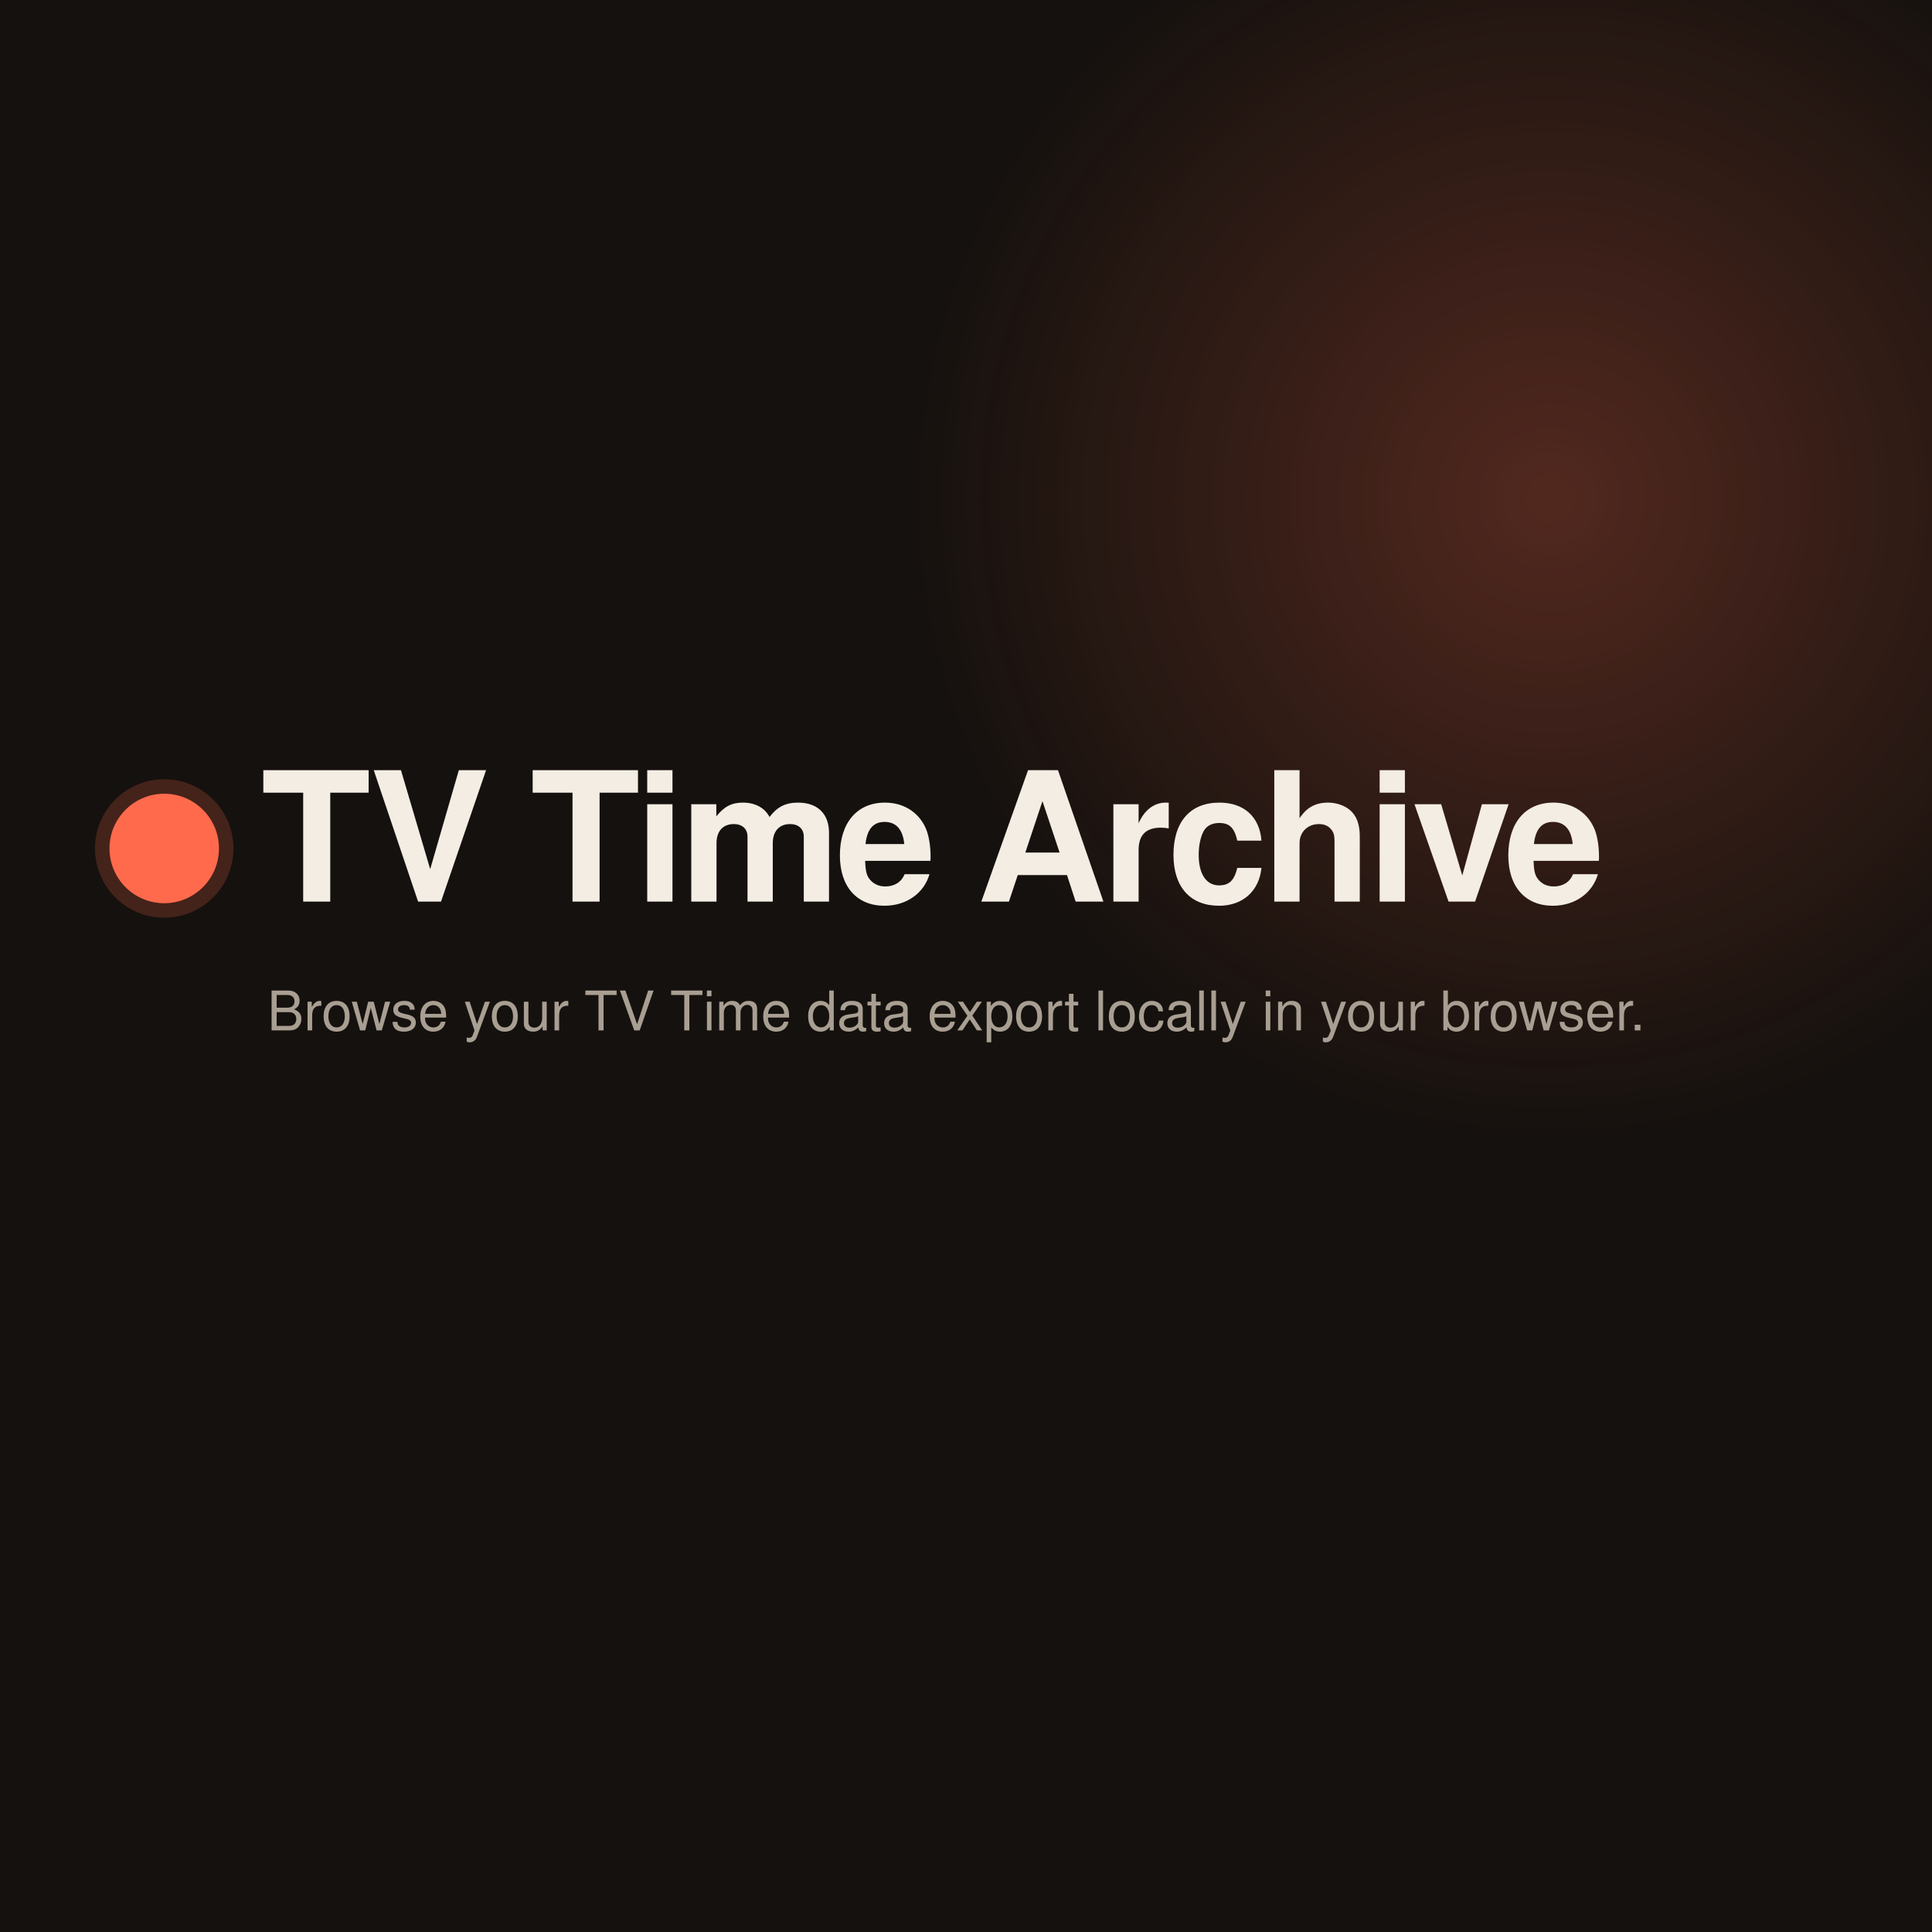
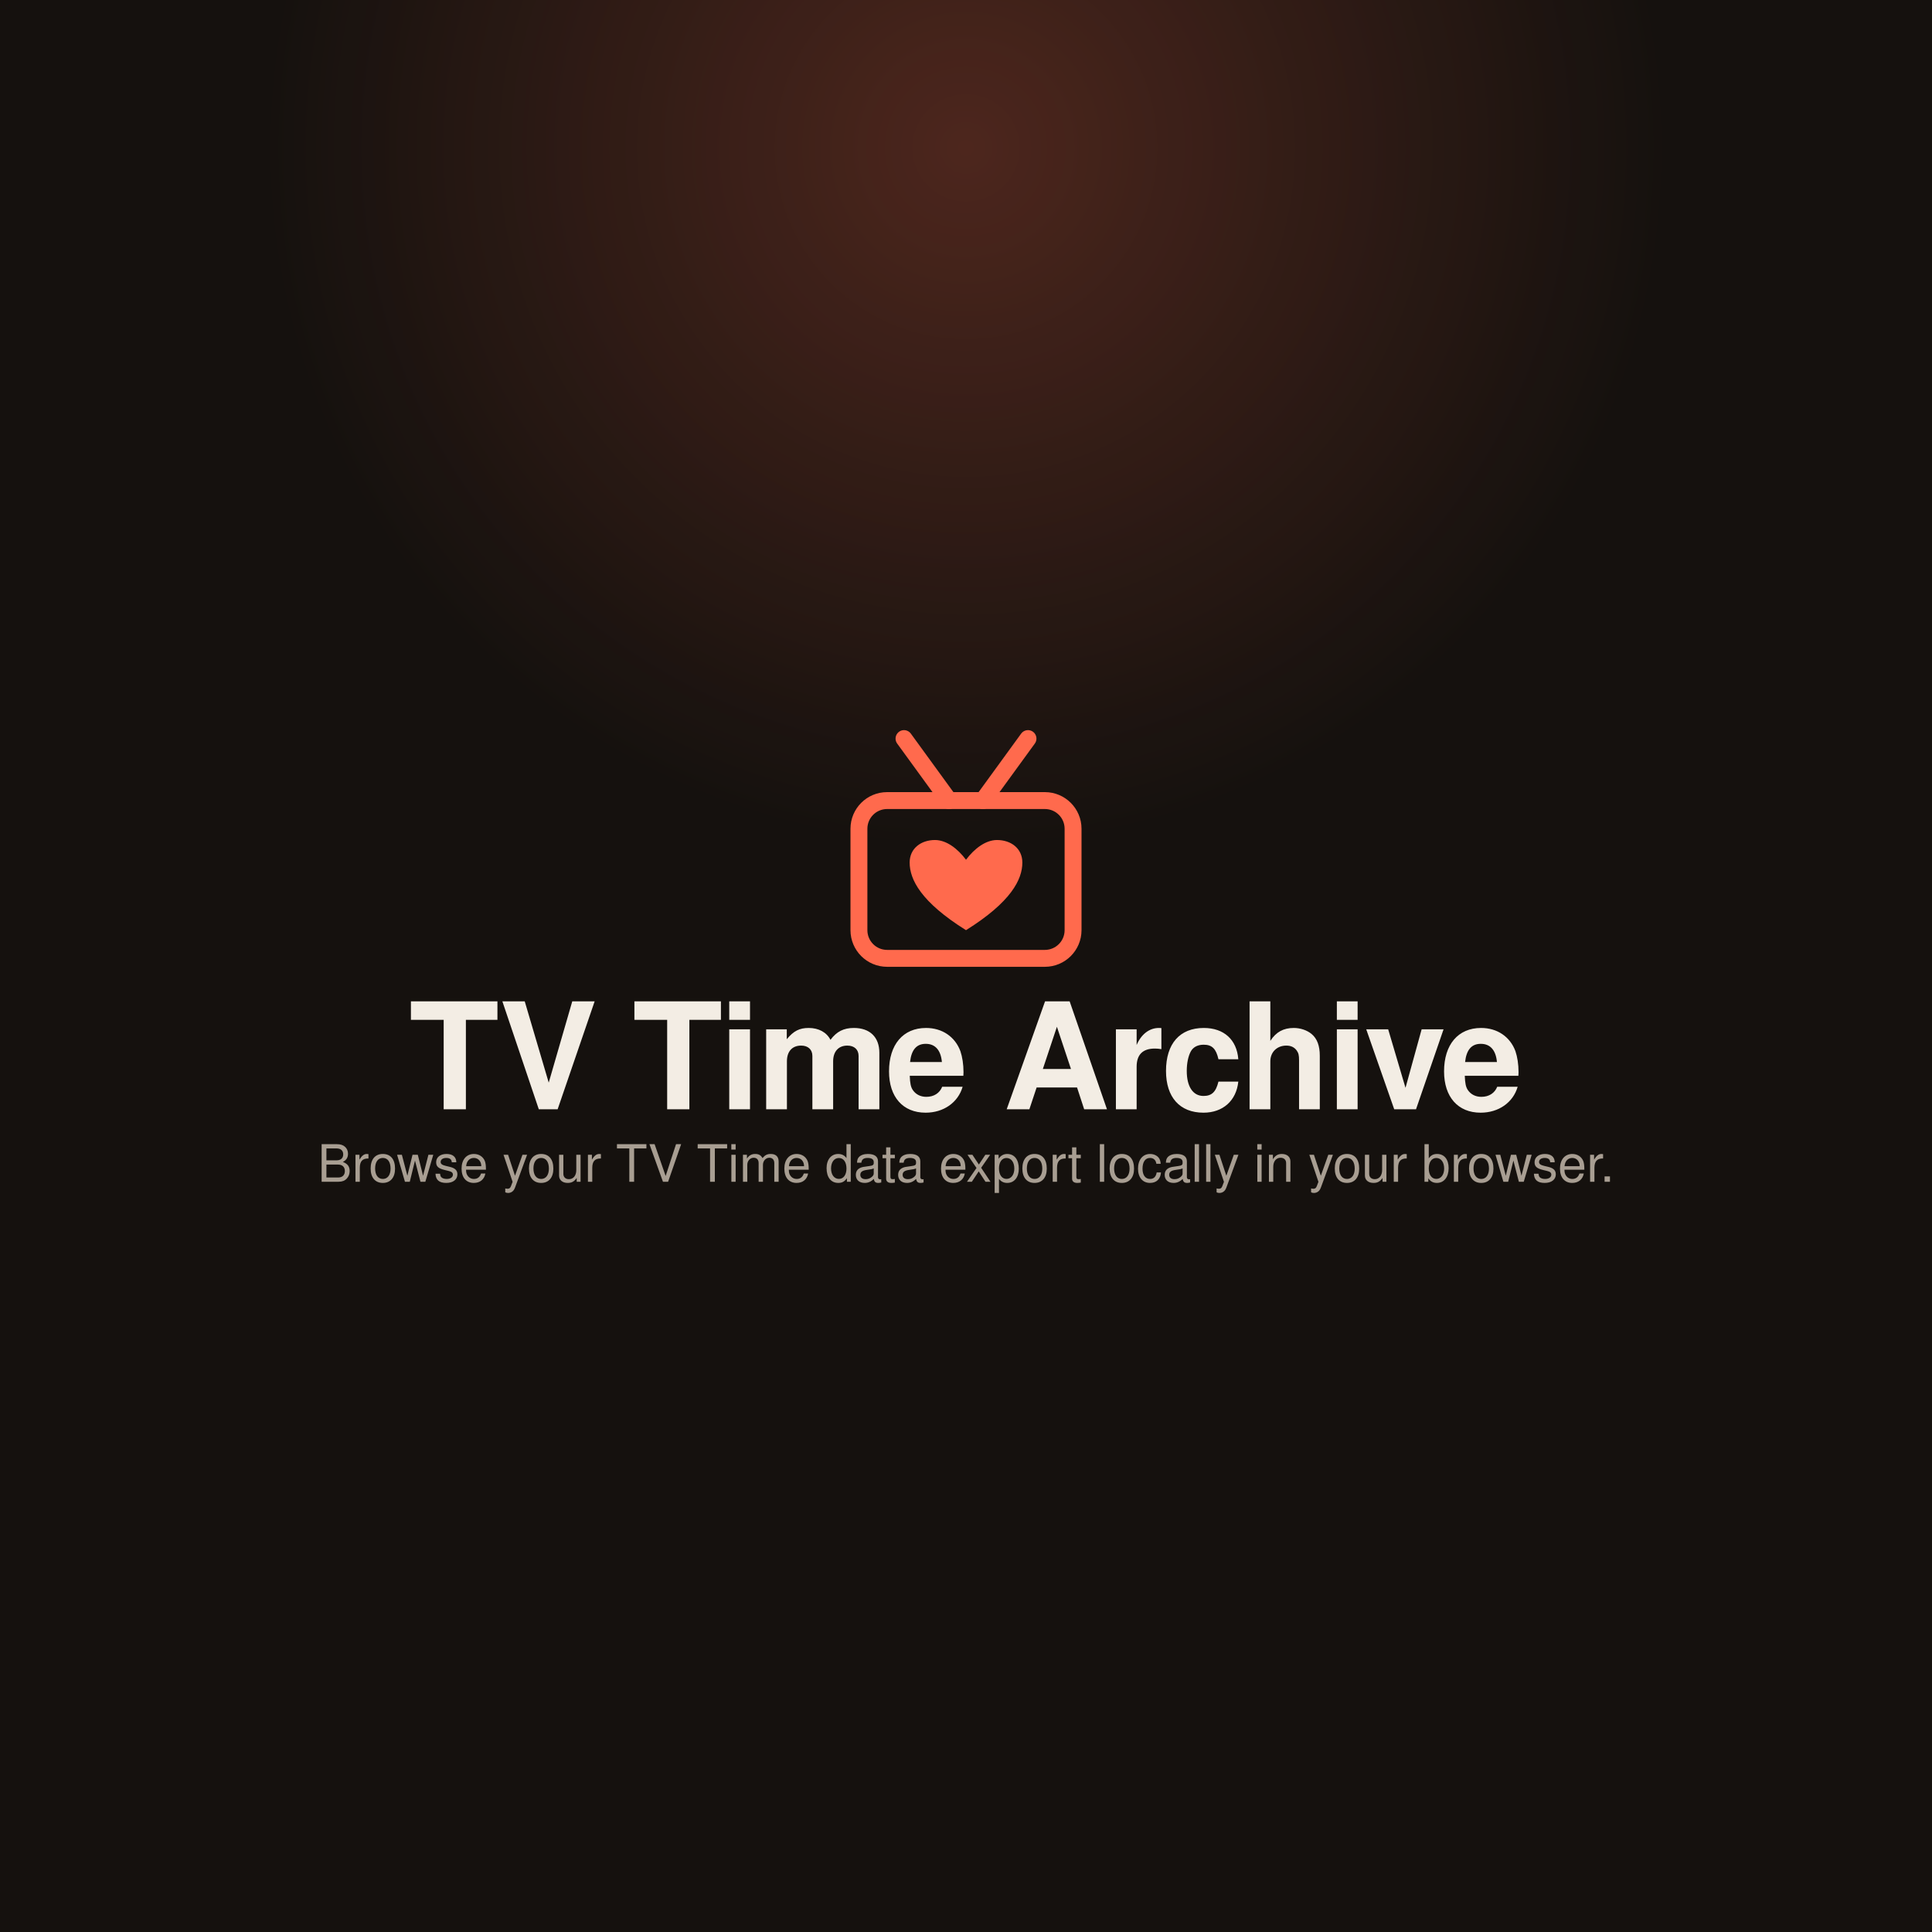
<svg xmlns="http://www.w3.org/2000/svg" width="1200" height="1200" viewBox="0 0 1200 1200">
  <defs>
-     <radialGradient id="glow" cx="80%" cy="26%" r="55%">
-       <stop offset="0%" stop-color="#ff6a4d" stop-opacity="0.26" />
+     <radialGradient id="glow" cx="50%" cy="8%" r="60%">
+       <stop offset="0%" stop-color="#ff6a4d" stop-opacity="0.24" />
      <stop offset="60%" stop-color="#ff6a4d" stop-opacity="0" />
    </radialGradient>
  </defs>
  <rect width="1200" height="1200" fill="#15110e" />
  <rect width="1200" height="1200" fill="url(#glow)" />
-   <circle cx="102" cy="527" r="34" fill="#ff6a4d" />
-   <circle cx="102" cy="527" r="34" fill="none" stroke="#ff6a4d" stroke-opacity="0.20" stroke-width="18" />
-   <text x="162" y="560" font-family="Helvetica, Arial, sans-serif" font-size="112" font-weight="800" fill="#f3ede4" letter-spacing="-3">TV Time Archive</text>
-   <text x="166" y="640" font-family="Helvetica, Arial, sans-serif" font-size="34" font-weight="500" fill="#a89e92">Browse your TV Time data export locally in your browser.</text>
+   <g transform="translate(488,420.25) scale(3.5)">
+     <path d="M29 22 L21 11 M35 22 L43 11" stroke="#ff6a4d" stroke-width="3" stroke-linecap="round" />
+     <rect x="13" y="22" width="38" height="28" rx="5" fill="none" stroke="#ff6a4d" stroke-width="3" />
+     <path d="M32 45 C 24 40 22 36 22 33 C 22 30.5 24 29 26.5 29 C 28.5 29 30.5 30.5 32 32.5 C 33.5 30.5 35.5 29 37.5 29 C 40 29 42 30.5 42 33 C 42 36 40 40 32 45 Z" fill="#ff6a4d" />
+   </g>
+   <text x="600" y="689" text-anchor="middle" font-family="Bricolage Grotesque, Helvetica, Arial, sans-serif" font-size="92" font-weight="800" fill="#f3ede4" letter-spacing="-2">TV Time Archive</text>
+   <text x="600" y="734" text-anchor="middle" font-family="Instrument Sans, Helvetica, Arial, sans-serif" font-size="32" font-weight="500" fill="#a89e92">Browse your TV Time data export locally in your browser.</text>
</svg>
